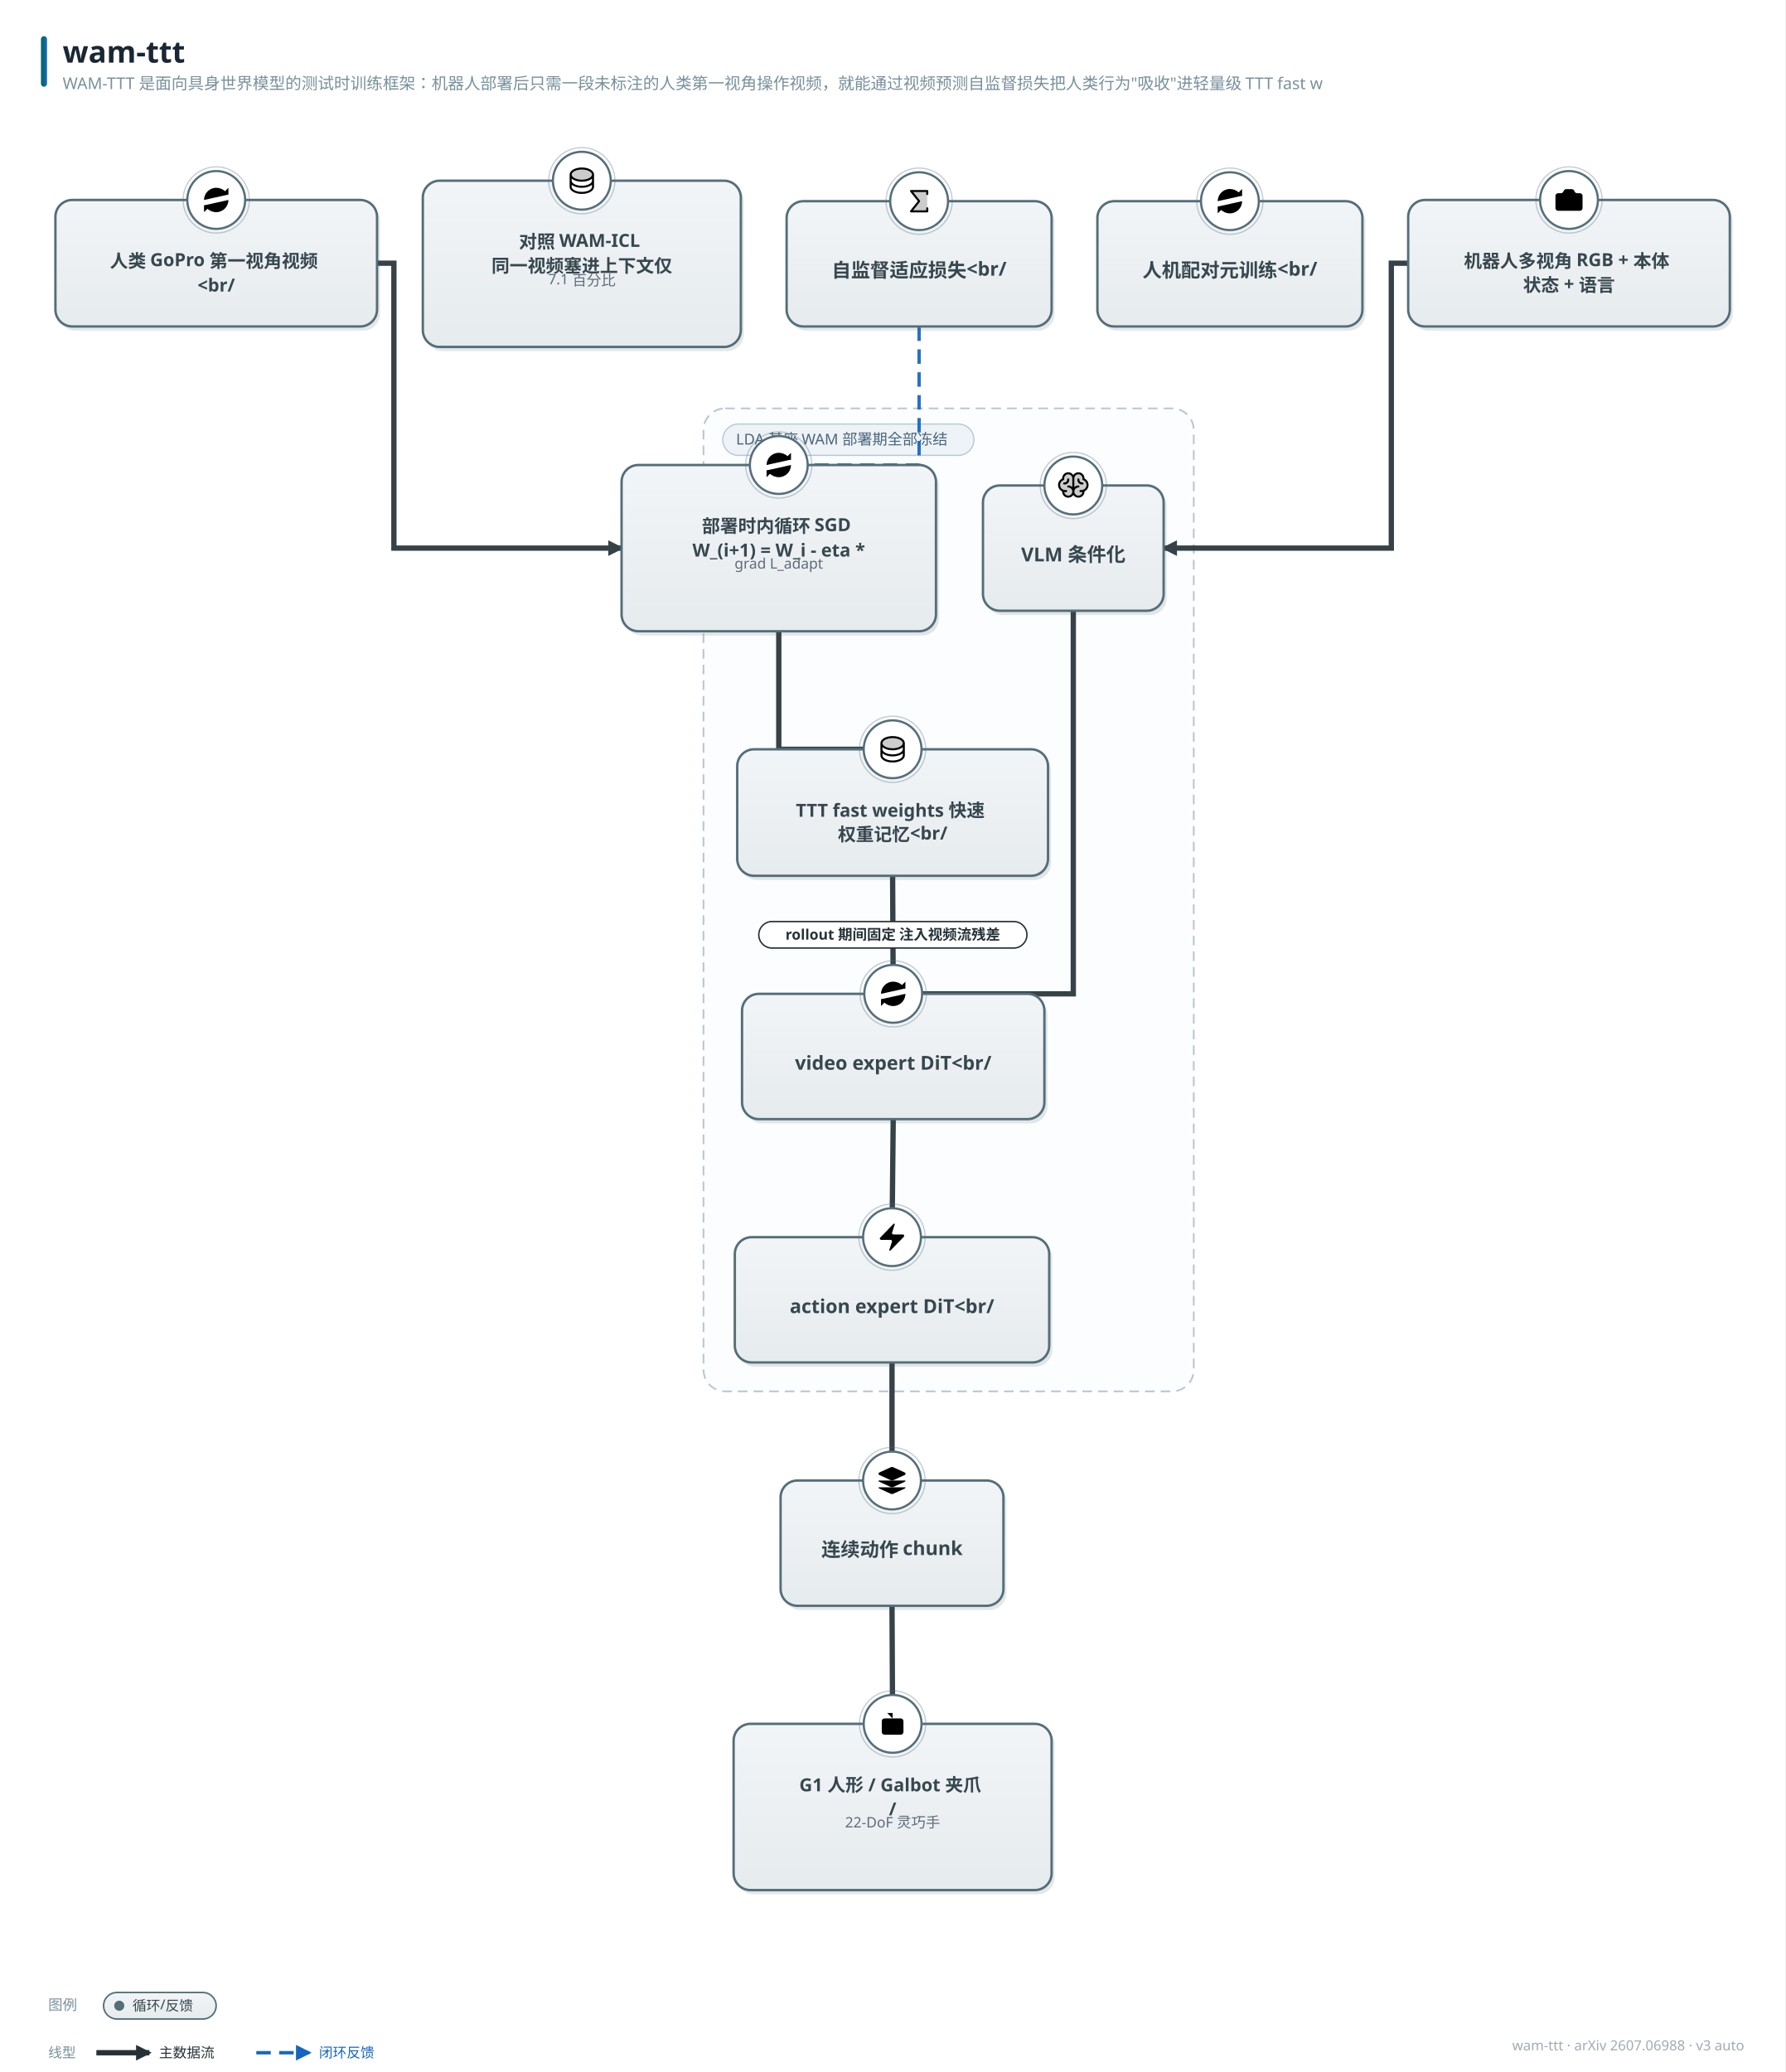
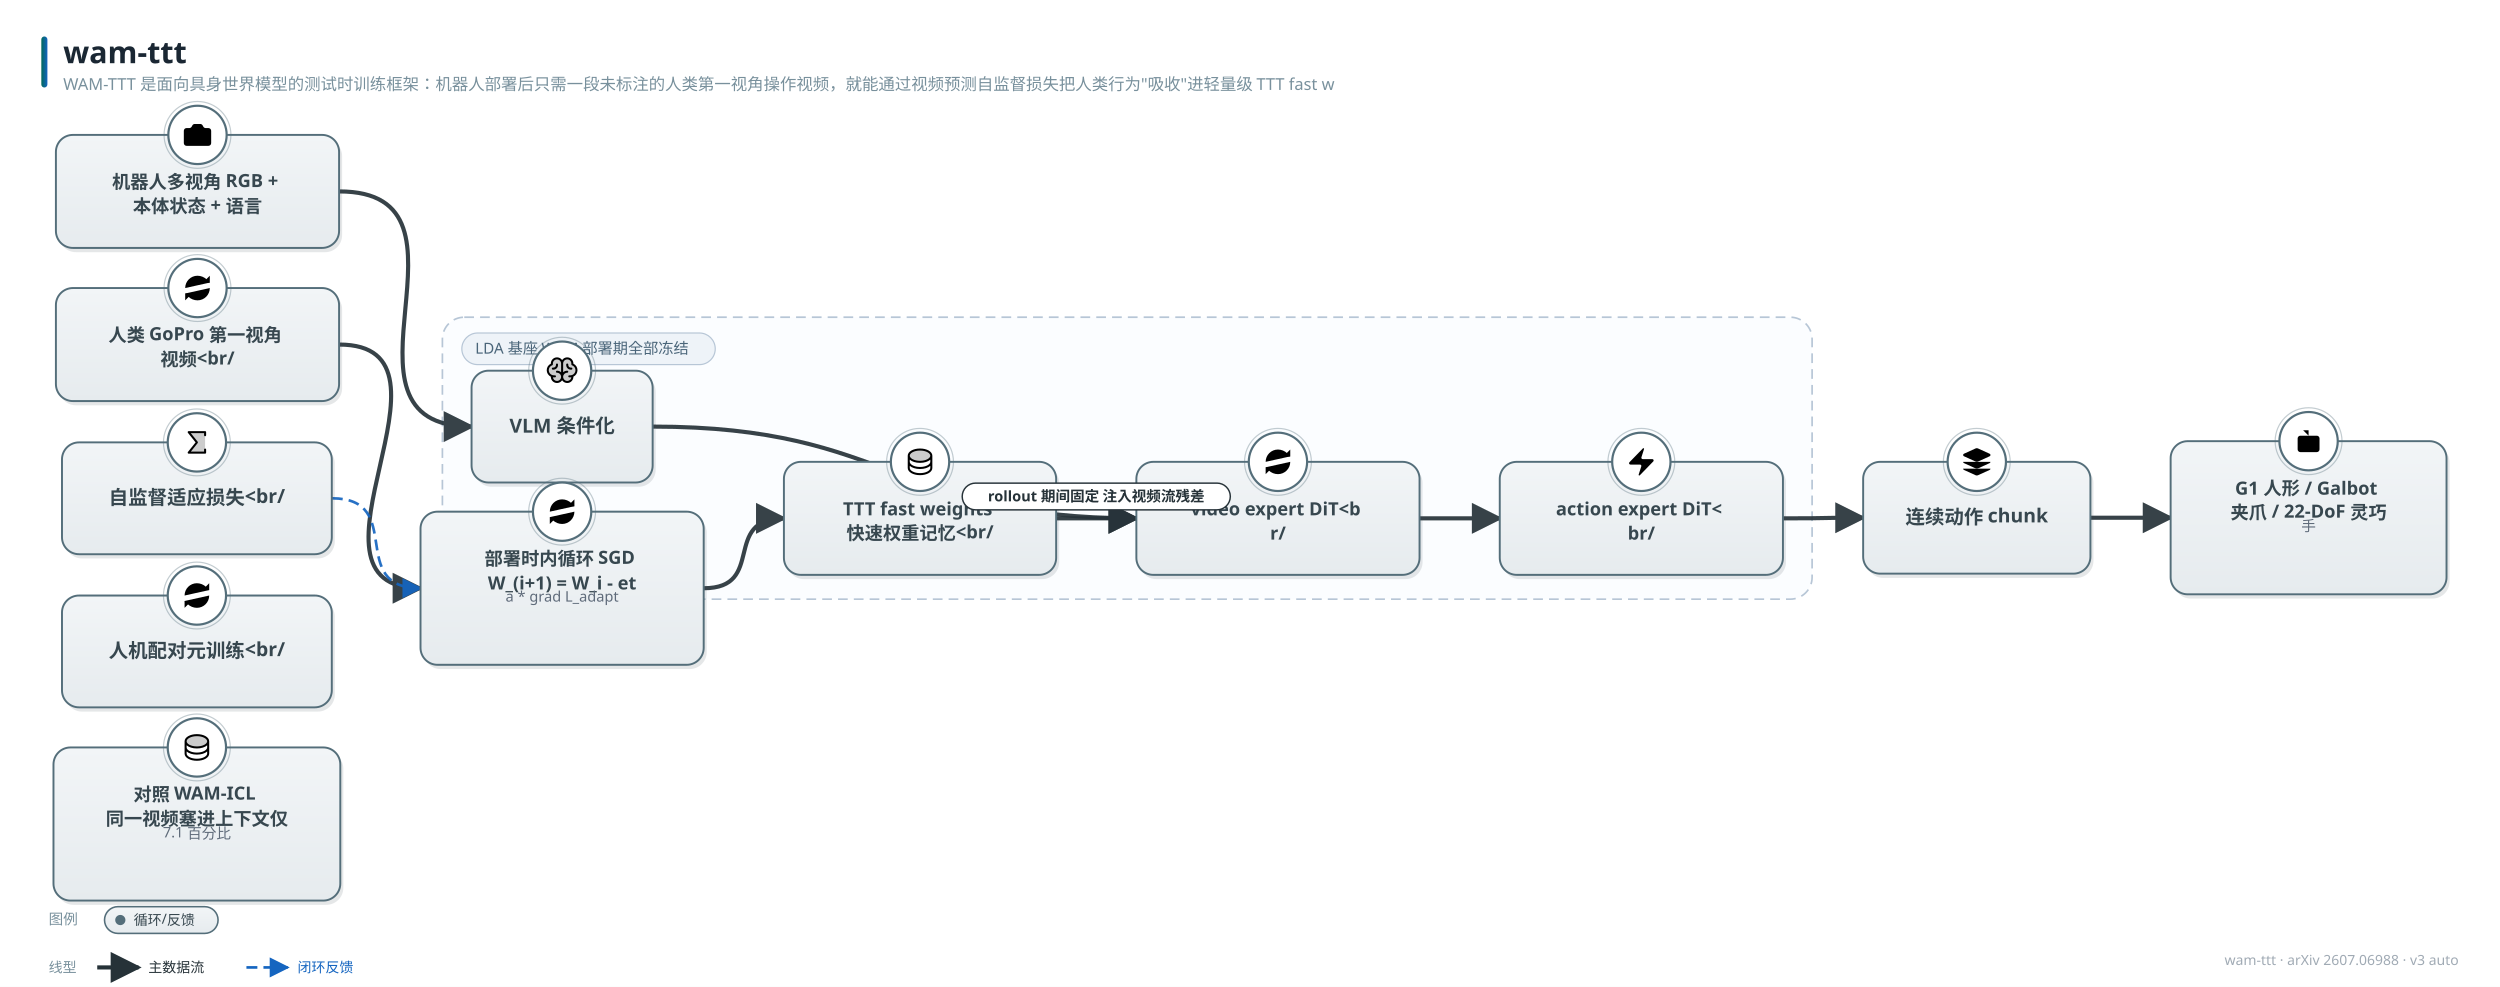
- <svg xmlns="http://www.w3.org/2000/svg" width="1482" height="1720" viewBox="0 0 1482 1720" font-family="'PingFang SC','Hiragino Sans GB','Microsoft YaHei','Segoe UI',sans-serif">
+ <svg xmlns="http://www.w3.org/2000/svg" width="2057" height="812" viewBox="0 0 2057 812" font-family="'PingFang SC','Hiragino Sans GB','Microsoft YaHei','Segoe UI',sans-serif">
  <style>text{font-family:'PingFang SC','Hiragino Sans GB','Microsoft YaHei','Segoe UI',sans-serif;} .lbl{font-weight:700;}</style>
  <defs>
    <linearGradient id="g-data" x1="0" y1="0" x2="0" y2="1">
      <stop offset="0" stop-color="#f1f9f1" />
      <stop offset="1" stop-color="#e2f0e2" />
    </linearGradient>
    <linearGradient id="g-frozen" x1="0" y1="0" x2="0" y2="1">
      <stop offset="0" stop-color="#f0f7fe" />
      <stop offset="1" stop-color="#dcecfb" />
    </linearGradient>
    <linearGradient id="g-train" x1="0" y1="0" x2="0" y2="1">
      <stop offset="0" stop-color="#fff6e8" />
      <stop offset="1" stop-color="#ffedd4" />
    </linearGradient>
    <linearGradient id="g-loss" x1="0" y1="0" x2="0" y2="1">
      <stop offset="0" stop-color="#fdf0f1" />
      <stop offset="1" stop-color="#f9e0e2" />
    </linearGradient>
    <linearGradient id="g-act" x1="0" y1="0" x2="0" y2="1">
      <stop offset="0" stop-color="#f8f1fb" />
      <stop offset="1" stop-color="#f0e4f7" />
    </linearGradient>
    <linearGradient id="g-loop" x1="0" y1="0" x2="0" y2="1">
      <stop offset="0" stop-color="#f2f5f7" />
      <stop offset="1" stop-color="#e6ebee" />
    </linearGradient>
    <linearGradient id="g-env" x1="0" y1="0" x2="0" y2="1">
      <stop offset="0" stop-color="#eef8f6" />
      <stop offset="1" stop-color="#dcf0ec" />
    </linearGradient>
    <linearGradient id="g-mem" x1="0" y1="0" x2="0" y2="1">
      <stop offset="0" stop-color="#fffef0" />
      <stop offset="1" stop-color="#fdf6d8" />
    </linearGradient>
    <linearGradient id="g-reward" x1="0" y1="0" x2="0" y2="1">
      <stop offset="0" stop-color="#fdf2f7" />
      <stop offset="1" stop-color="#f9e2ed" />
    </linearGradient>
    <linearGradient id="g-key" x1="0" y1="0" x2="0" y2="1">
      <stop offset="0" stop-color="#fffaf0" />
      <stop offset="1" stop-color="#fff1d6" />
    </linearGradient>
    <linearGradient id="g-title" x1="0" y1="0" x2="1" y2="0">
      <stop offset="0" stop-color="#00695c" />
      <stop offset="1" stop-color="#1565c0" />
    </linearGradient>
-     <marker id="arr-main" viewBox="0 0 10 10" refX="8.5" refY="5" markerWidth="13" markerHeight="13" markerUnits="userSpaceOnUse" orient="auto-start-reverse">
+     <marker id="arr-main" viewBox="0 0 10 10" refX="9" refY="5" markerWidth="7.5" markerHeight="7.5" orient="auto-start-reverse">
      <path d="M0 0 L10 5 L0 10 z" fill="#546e7a" />
    </marker>
-     <marker id="arr-thick" viewBox="0 0 10 10" refX="8.5" refY="5" markerWidth="13" markerHeight="13" markerUnits="userSpaceOnUse" orient="auto-start-reverse">
+     <marker id="arr-thick" viewBox="0 0 10 10" refX="9" refY="5" markerWidth="7.5" markerHeight="7.5" orient="auto-start-reverse">
      <path d="M0 0 L10 5 L0 10 z" fill="#263238" />
    </marker>
-     <marker id="arr-thin" viewBox="0 0 10 10" refX="8.5" refY="5" markerWidth="13" markerHeight="13" markerUnits="userSpaceOnUse" orient="auto-start-reverse">
+     <marker id="arr-thin" viewBox="0 0 10 10" refX="9" refY="5" markerWidth="7.5" markerHeight="7.5" orient="auto-start-reverse">
      <path d="M0 0 L10 5 L0 10 z" fill="#9fb0bb" />
    </marker>
-     <marker id="arr-fb" viewBox="0 0 10 10" refX="8.5" refY="5" markerWidth="13" markerHeight="13" markerUnits="userSpaceOnUse" orient="auto-start-reverse">
+     <marker id="arr-fb" viewBox="0 0 10 10" refX="9" refY="5" markerWidth="7.5" markerHeight="7.5" orient="auto-start-reverse">
      <path d="M0 0 L10 5 L0 10 z" fill="#1565c0" />
    </marker>
-     <marker id="arr-loss" viewBox="0 0 10 10" refX="8.5" refY="5" markerWidth="13" markerHeight="13" markerUnits="userSpaceOnUse" orient="auto-start-reverse">
+     <marker id="arr-loss" viewBox="0 0 10 10" refX="9" refY="5" markerWidth="7.5" markerHeight="7.5" orient="auto-start-reverse">
      <path d="M0 0 L10 5 L0 10 z" fill="#c62828" />
    </marker>
  </defs>
-   <rect width="1482" height="1720" fill="#ffffff" />
+   <rect width="2057" height="812" fill="#ffffff" />
  <rect x="34" y="30" width="5" height="42" rx="2.5" fill="url(#g-title)" />
  <text x="52" y="52" font-size="25" font-weight="800" fill="#1a2733">wam-ttt</text>
  <text x="52" y="74" font-size="13.5" fill="#78909c">WAM-TTT 是面向具身世界模型的测试时训练框架：机器人部署后只需一段未标注的人类第一视角操作视频，就能通过视频预测自监督损失把人类行为"吸收"进轻量级 TTT fast w</text>
-   <text x="1448" y="1702" font-size="11.5" fill="#a0aab4" text-anchor="end">wam-ttt · arXiv 2607.06988 · v3 auto</text>
-   <rect x="584" y="339" width="407" height="816" rx="18" fill="#fbfdff" stroke="#b7c6d6" stroke-width="1.4" stroke-dasharray="8 5" />
-   <rect x="600" y="352" width="208.5" height="26" rx="13" fill="#eef3f8" stroke="#b7c6d6" />
-   <text x="611" y="369" font-size="12.5" fill="#4a6579">LDA 基座 WAM 部署期全部冻结</text>
-   <path d="M 313.0 218.5 L 327.0 218.5 L 327.0 455.0 L 516.0 455.0" fill="none" stroke="#263238" stroke-width="4.4" marker-end="url(#arr-thick)" opacity="0.92" />
-   <path d="M 763.0 271.0 L 763.0 386.0 L 646.5 386.0" fill="none" stroke="#1565c0" stroke-width="2.8" stroke-dasharray="12 7" marker-end="url(#arr-fb)" opacity="0.92" />
-   <path d="M 646.5 524.0 L 646.5 622.0 L 741.0 622.0" fill="none" stroke="#263238" stroke-width="4.4" marker-end="url(#arr-thick)" opacity="0.92" />
-   <path d="M 741.0 727.0 L 741.5 825.0" fill="none" stroke="#263238" stroke-width="4.4" marker-end="url(#arr-thick)" opacity="0.92" />
-   <path d="M 1169.0 218.5 L 1155.0 218.5 L 1155.0 455.0 L 966.0 455.0" fill="none" stroke="#263238" stroke-width="4.4" marker-end="url(#arr-thick)" opacity="0.92" />
-   <path d="M 891.0 507.0 L 891.0 825.0 L 741.5 825.0" fill="none" stroke="#263238" stroke-width="4.4" marker-end="url(#arr-thick)" opacity="0.92" />
-   <path d="M 741.5 929.0 L 740.5 1027.0" fill="none" stroke="#263238" stroke-width="4.4" marker-end="url(#arr-thick)" opacity="0.92" />
-   <path d="M 740.5 1131.0 L 740.5 1229.0" fill="none" stroke="#263238" stroke-width="4.4" marker-end="url(#arr-thick)" opacity="0.92" />
-   <path d="M 740.5 1333.0 L 741.0 1431.0" fill="none" stroke="#263238" stroke-width="4.4" marker-end="url(#arr-thick)" opacity="0.92" />
-   <rect x="48.5" y="169.5" width="267" height="105" rx="14" fill="#37474f" opacity="0.13" />
-   <rect x="46" y="166" width="267" height="105" rx="14" fill="url(#g-loop)" stroke="#546e7a" stroke-width="2.0" />
-   <circle cx="179.5" cy="166" r="24" fill="#ffffff" stroke="#546e7a" stroke-width="1.8" />
-   <circle cx="179.5" cy="166" r="27.5" fill="none" stroke="#546e7a" stroke-width="1" opacity="0.35" />
-   <g transform="translate(166.0,152.5) scale(1.125)">
-     <path d="M3 12a9 9 0 0 1 9-9 9.75 9.75 0 0 1 6.74 2.74L21 8" />
-     <path d="M21 3v5h-5" />
-     <path d="M21 12a9 9 0 0 1-9 9 9.75 9.75 0 0 1-6.74-2.74L3 16" />
-     <path d="M8 16H3v5" />
-   </g>
-   <text x="179.5" y="222" font-size="15" class="lbl" fill="#37474f" text-anchor="middle">
-     <tspan x="179.5" dy="0">人类 GoPro 第一视角视频</tspan>
-     <tspan x="179.5" dy="20">&lt;br/</tspan>
-   </text>
-   <rect x="1171.5" y="169.5" width="267" height="105" rx="14" fill="#37474f" opacity="0.13" />
-   <rect x="1169" y="166" width="267" height="105" rx="14" fill="url(#g-loop)" stroke="#546e7a" stroke-width="2.0" />
-   <circle cx="1302.5" cy="166" r="24" fill="#ffffff" stroke="#546e7a" stroke-width="1.8" />
-   <circle cx="1302.5" cy="166" r="27.5" fill="none" stroke="#546e7a" stroke-width="1" opacity="0.35" />
-   <g transform="translate(1289.0,152.5) scale(1.125)">
+   <text x="2023" y="794" font-size="11.5" fill="#a0aab4" text-anchor="end">wam-ttt · arXiv 2607.06988 · v3 auto</text>
+   <rect x="364" y="261" width="1127" height="232" rx="18" fill="#fbfdff" stroke="#b7c6d6" stroke-width="1.4" stroke-dasharray="8 5" />
+   <rect x="380" y="274" width="208.5" height="26" rx="13" fill="#eef3f8" stroke="#b7c6d6" />
+   <text x="391" y="291" font-size="12.5" fill="#4a6579">LDA 基座 WAM 部署期全部冻结</text>
+   <path d="M 279.0 283.5 C 391.4 283.5, 233.7 484.0, 346.0 484.0" fill="none" stroke="#263238" stroke-width="3.4" marker-end="url(#arr-thick)" opacity="0.92" />
+   <path d="M 273.0 410.0 C 334.7 410.0, 284.3 484.0, 346.0 484.0" fill="none" stroke="#1565c0" stroke-width="2.2" stroke-dasharray="9 5" marker-end="url(#arr-fb)" opacity="0.92" />
+   <path d="M 579.0 484.0 C 630.9 484.0, 593.1 426.5, 645.0 426.5" fill="none" stroke="#263238" stroke-width="3.4" marker-end="url(#arr-thick)" opacity="0.92" />
+   <path d="M 869.0 426.5 C 915.0 426.5, 889.0 426.5, 935.0 426.5" fill="none" stroke="#263238" stroke-width="3.4" marker-end="url(#arr-thick)" opacity="0.92" />
+   <path d="M 279.0 157.5 C 406.1 157.5, 260.9 351.0, 388.0 351.0" fill="none" stroke="#263238" stroke-width="3.4" marker-end="url(#arr-thick)" opacity="0.92" />
+   <path d="M 537.0 351.0 C 735.9 351.0, 736.1 426.5, 935.0 426.5" fill="none" stroke="#263238" stroke-width="3.4" marker-end="url(#arr-thick)" opacity="0.92" />
+   <path d="M 1168.0 426.5 C 1214.0 426.5, 1188.0 426.5, 1234.0 426.5" fill="none" stroke="#263238" stroke-width="3.4" marker-end="url(#arr-thick)" opacity="0.92" />
+   <path d="M 1467.0 426.5 C 1513.0 426.5, 1487.0 426.0, 1533.0 426.0" fill="none" stroke="#263238" stroke-width="3.4" marker-end="url(#arr-thick)" opacity="0.92" />
+   <path d="M 1720.0 426.0 C 1766.0 426.0, 1740.0 426.0, 1786.0 426.0" fill="none" stroke="#263238" stroke-width="3.4" marker-end="url(#arr-thick)" opacity="0.92" />
+   <rect x="48.5" y="240.5" width="233" height="93" rx="14" fill="#37474f" opacity="0.13" />
+   <rect x="46" y="237" width="233" height="93" rx="14" fill="url(#g-loop)" stroke="#546e7a" stroke-width="1.6" />
+   <circle cx="162.5" cy="237" r="24" fill="#ffffff" stroke="#546e7a" stroke-width="1.8" />
+   <circle cx="162.5" cy="237" r="27.5" fill="none" stroke="#546e7a" stroke-width="1" opacity="0.35" />
+   <g transform="translate(149.0,223.5) scale(1.125)">
+     <path d="M3 12a9 9 0 0 1 9-9 9.75 9.75 0 0 1 6.74 2.74L21 8" />
+     <path d="M21 3v5h-5" />
+     <path d="M21 12a9 9 0 0 1-9 9 9.75 9.75 0 0 1-6.74-2.74L3 16" />
+     <path d="M8 16H3v5" />
+   </g>
+   <text x="162.5" y="281" font-size="15" class="lbl" fill="#37474f" text-anchor="middle">
+     <tspan x="162.5" dy="0">人类 GoPro 第一视角</tspan>
+     <tspan x="162.5" dy="20">视频&lt;br/</tspan>
+   </text>
+   <rect x="48.5" y="114.5" width="233" height="93" rx="14" fill="#37474f" opacity="0.13" />
+   <rect x="46" y="111" width="233" height="93" rx="14" fill="url(#g-loop)" stroke="#546e7a" stroke-width="1.6" />
+   <circle cx="162.5" cy="111" r="24" fill="#ffffff" stroke="#546e7a" stroke-width="1.8" />
+   <circle cx="162.5" cy="111" r="27.5" fill="none" stroke="#546e7a" stroke-width="1" opacity="0.35" />
+   <g transform="translate(149.0,97.5) scale(1.125)">
    <path d="M13.997 4a2 2 0 0 1 1.76 1.05l.486.9A2 2 0 0 0 18.003 7H20a2 2 0 0 1 2 2v9a2 2 0 0 1-2 2H4a2 2 0 0 1-2-2V9a2 2 0 0 1 2-2h1.997a2 2 0 0 0 1.759-1.048l.489-.904A2 2 0 0 1 10.004 4z" />
    <circle cx="12" cy="13" r="3" />
  </g>
-   <text x="1302.5" y="222" font-size="15" class="lbl" fill="#37474f" text-anchor="middle">
-     <tspan x="1302.5" dy="0">机器人多视角 RGB + 本体</tspan>
-     <tspan x="1302.5" dy="20">状态 + 语言</tspan>
-   </text>
-   <rect x="818.5" y="406.5" width="150" height="104" rx="14" fill="#37474f" opacity="0.13" />
-   <rect x="816" y="403" width="150" height="104" rx="14" fill="url(#g-loop)" stroke="#546e7a" stroke-width="2.0" />
-   <circle cx="891.0" cy="403" r="24" fill="#ffffff" stroke="#546e7a" stroke-width="1.8" />
-   <circle cx="891.0" cy="403" r="27.5" fill="none" stroke="#546e7a" stroke-width="1" opacity="0.35" />
-   <g transform="translate(877.5,389.5) scale(0.1055)">
+   <text x="162.5" y="155" font-size="15" class="lbl" fill="#37474f" text-anchor="middle">
+     <tspan x="162.5" dy="0">机器人多视角 RGB + </tspan>
+     <tspan x="162.5" dy="20">本体状态 + 语言</tspan>
+   </text>
+   <rect x="390.5" y="308.5" width="149" height="92" rx="14" fill="#37474f" opacity="0.13" />
+   <rect x="388" y="305" width="149" height="92" rx="14" fill="url(#g-loop)" stroke="#546e7a" stroke-width="1.6" />
+   <circle cx="462.5" cy="305" r="24" fill="#ffffff" stroke="#546e7a" stroke-width="1.8" />
+   <circle cx="462.5" cy="305" r="27.5" fill="none" stroke="#546e7a" stroke-width="1" opacity="0.35" />
+   <g transform="translate(449.0,291.5) scale(0.1055)">
    <path d="M240,124a48,48,0,0,1-32,45.27h0V176a40,40,0,0,1-80,0,40,40,0,0,1-80,0v-6.73h0a48,48,0,0,1,0-90.54V72a40,40,0,0,1,80,0,40,40,0,0,1,80,0v6.73A48,48,0,0,1,240,124Z" opacity="0.2" />
    <path d="M248,124a56.11,56.11,0,0,0-32-50.61V72a48,48,0,0,0-88-26.49A48,48,0,0,0,40,72v1.39a56,56,0,0,0,0,101.2V176a48,48,0,0,0,88,26.49A48,48,0,0,0,216,176v-1.41A56.09,56.09,0,0,0,248,124ZM88,208a32,32,0,0,1-31.81-28.56A55.87,55.87,0,0,0,64,180h8a8,8,0,0,0,0-16H64A40,40,0,0,1,50.67,86.27,8,8,0,0,0,56,78.73V72a32,32,0,0,1,64,0v68.26A47.8,47.8,0,0,0,88,128a8,8,0,0,0,0,16,32,32,0,0,1,0,64Zm104-44h-8a8,8,0,0,0,0,16h8a55.87,55.87,0,0,0,7.81-.56A32,32,0,1,1,168,144a8,8,0,0,0,0-16,47.8,47.8,0,0,0-32,12.26V72a32,32,0,0,1,64,0v6.73a8,8,0,0,0,5.33,7.54A40,40,0,0,1,192,164Zm16-52a8,8,0,0,1-8,8h-4a36,36,0,0,1-36-36V80a8,8,0,0,1,16,0v4a20,20,0,0,0,20,20h4A8,8,0,0,1,208,112ZM60,120H56a8,8,0,0,1,0-16h4A20,20,0,0,0,80,84V80a8,8,0,0,1,16,0v4A36,36,0,0,1,60,120Z" />
  </g>
-   <text x="891.0" y="466" font-size="16" class="lbl" fill="#37474f" text-anchor="middle">VLM 条件化</text>
-   <rect x="618.5" y="828.5" width="251" height="104" rx="14" fill="#37474f" opacity="0.13" />
-   <rect x="616" y="825" width="251" height="104" rx="14" fill="url(#g-loop)" stroke="#546e7a" stroke-width="2.0" />
-   <circle cx="741.5" cy="825" r="24" fill="#ffffff" stroke="#546e7a" stroke-width="1.8" />
-   <circle cx="741.5" cy="825" r="27.5" fill="none" stroke="#546e7a" stroke-width="1" opacity="0.35" />
-   <g transform="translate(728.0,811.5) scale(1.125)">
-     <path d="M3 12a9 9 0 0 1 9-9 9.75 9.75 0 0 1 6.74 2.74L21 8" />
-     <path d="M21 3v5h-5" />
-     <path d="M21 12a9 9 0 0 1-9 9 9.75 9.75 0 0 1-6.74-2.74L3 16" />
-     <path d="M8 16H3v5" />
-   </g>
-   <text x="741.5" y="888" font-size="16" class="lbl" fill="#37474f" text-anchor="middle">video expert DiT&lt;br/</text>
-   <rect x="612.5" y="1030.5" width="261" height="104" rx="14" fill="#37474f" opacity="0.13" />
-   <rect x="610" y="1027" width="261" height="104" rx="14" fill="url(#g-loop)" stroke="#546e7a" stroke-width="2.0" />
-   <circle cx="740.5" cy="1027" r="24" fill="#ffffff" stroke="#546e7a" stroke-width="1.8" />
-   <circle cx="740.5" cy="1027" r="27.5" fill="none" stroke="#546e7a" stroke-width="1" opacity="0.35" />
-   <g transform="translate(727.0,1013.5) scale(1.125)">
+   <text x="462.5" y="356" font-size="16" class="lbl" fill="#37474f" text-anchor="middle">VLM 条件化</text>
+   <rect x="937.5" y="383.5" width="233" height="93" rx="14" fill="#37474f" opacity="0.13" />
+   <rect x="935" y="380" width="233" height="93" rx="14" fill="url(#g-loop)" stroke="#546e7a" stroke-width="1.6" />
+   <circle cx="1051.5" cy="380" r="24" fill="#ffffff" stroke="#546e7a" stroke-width="1.8" />
+   <circle cx="1051.5" cy="380" r="27.5" fill="none" stroke="#546e7a" stroke-width="1" opacity="0.35" />
+   <g transform="translate(1038.0,366.5) scale(1.125)">
+     <path d="M3 12a9 9 0 0 1 9-9 9.75 9.75 0 0 1 6.74 2.74L21 8" />
+     <path d="M21 3v5h-5" />
+     <path d="M21 12a9 9 0 0 1-9 9 9.75 9.75 0 0 1-6.74-2.74L3 16" />
+     <path d="M8 16H3v5" />
+   </g>
+   <text x="1051.5" y="424" font-size="15" class="lbl" fill="#37474f" text-anchor="middle">
+     <tspan x="1051.5" dy="0">video expert DiT&lt;b</tspan>
+     <tspan x="1051.5" dy="20">r/</tspan>
+   </text>
+   <rect x="1236.5" y="383.5" width="233" height="93" rx="14" fill="#37474f" opacity="0.13" />
+   <rect x="1234" y="380" width="233" height="93" rx="14" fill="url(#g-loop)" stroke="#546e7a" stroke-width="1.6" />
+   <circle cx="1350.5" cy="380" r="24" fill="#ffffff" stroke="#546e7a" stroke-width="1.8" />
+   <circle cx="1350.5" cy="380" r="27.5" fill="none" stroke="#546e7a" stroke-width="1" opacity="0.35" />
+   <g transform="translate(1337.0,366.5) scale(1.125)">
    <path d="M4 14a1 1 0 0 1-.78-1.63l9.9-10.2a.5.5 0 0 1 .86.46l-1.92 6.02A1 1 0 0 0 13 10h7a1 1 0 0 1 .78 1.63l-9.9 10.2a.5.5 0 0 1-.86-.46l1.92-6.02A1 1 0 0 0 11 14z" />
  </g>
-   <text x="740.5" y="1090" font-size="16" class="lbl" fill="#37474f" text-anchor="middle">action expert DiT&lt;br/</text>
-   <rect x="518.5" y="389.5" width="261" height="138" rx="14" fill="#37474f" opacity="0.13" />
-   <rect x="516" y="386" width="261" height="138" rx="14" fill="url(#g-loop)" stroke="#546e7a" stroke-width="2.0" />
-   <circle cx="646.5" cy="386" r="24" fill="#ffffff" stroke="#546e7a" stroke-width="1.8" />
-   <circle cx="646.5" cy="386" r="27.5" fill="none" stroke="#546e7a" stroke-width="1" opacity="0.35" />
-   <g transform="translate(633.0,372.5) scale(1.125)">
-     <path d="M3 12a9 9 0 0 1 9-9 9.75 9.75 0 0 1 6.74 2.74L21 8" />
-     <path d="M21 3v5h-5" />
-     <path d="M21 12a9 9 0 0 1-9 9 9.75 9.75 0 0 1-6.74-2.74L3 16" />
-     <path d="M8 16H3v5" />
-   </g>
-   <text x="646.5" y="442" font-size="15" class="lbl" fill="#37474f" text-anchor="middle">
-     <tspan x="646.5" dy="0">部署时内循环 SGD</tspan>
-     <tspan x="646.5" dy="20">W_(i+1) = W_i - eta *</tspan>
-   </text>
-   <text x="646.5" y="472" font-size="12" fill="#5f6b7a" text-anchor="middle">grad L_adapt</text>
-   <rect x="614.5" y="625.5" width="258" height="105" rx="14" fill="#37474f" opacity="0.13" />
-   <rect x="612" y="622" width="258" height="105" rx="14" fill="url(#g-loop)" stroke="#546e7a" stroke-width="2.0" />
-   <circle cx="741.0" cy="622" r="24" fill="#ffffff" stroke="#546e7a" stroke-width="1.8" />
-   <circle cx="741.0" cy="622" r="27.5" fill="none" stroke="#546e7a" stroke-width="1" opacity="0.35" />
-   <g transform="translate(727.5,608.5) scale(0.1055)">
+   <text x="1350.5" y="424" font-size="15" class="lbl" fill="#37474f" text-anchor="middle">
+     <tspan x="1350.5" dy="0">action expert DiT&lt;</tspan>
+     <tspan x="1350.5" dy="20">br/</tspan>
+   </text>
+   <rect x="348.5" y="424.5" width="233" height="126" rx="14" fill="#37474f" opacity="0.13" />
+   <rect x="346" y="421" width="233" height="126" rx="14" fill="url(#g-loop)" stroke="#546e7a" stroke-width="1.6" />
+   <circle cx="462.5" cy="421" r="24" fill="#ffffff" stroke="#546e7a" stroke-width="1.8" />
+   <circle cx="462.5" cy="421" r="27.5" fill="none" stroke="#546e7a" stroke-width="1" opacity="0.35" />
+   <g transform="translate(449.0,407.5) scale(1.125)">
+     <path d="M3 12a9 9 0 0 1 9-9 9.75 9.75 0 0 1 6.74 2.74L21 8" />
+     <path d="M21 3v5h-5" />
+     <path d="M21 12a9 9 0 0 1-9 9 9.75 9.75 0 0 1-6.74-2.74L3 16" />
+     <path d="M8 16H3v5" />
+   </g>
+   <text x="462.5" y="465" font-size="15" class="lbl" fill="#37474f" text-anchor="middle">
+     <tspan x="462.5" dy="0">部署时内循环 SGD</tspan>
+     <tspan x="462.5" dy="20">W_(i+1) = W_i - et</tspan>
+   </text>
+   <text x="462.5" y="495" font-size="12" fill="#5f6b7a" text-anchor="middle">a * grad L_adapt</text>
+   <rect x="647.5" y="383.5" width="224" height="93" rx="14" fill="#37474f" opacity="0.13" />
+   <rect x="645" y="380" width="224" height="93" rx="14" fill="url(#g-loop)" stroke="#546e7a" stroke-width="1.6" />
+   <circle cx="757.0" cy="380" r="24" fill="#ffffff" stroke="#546e7a" stroke-width="1.8" />
+   <circle cx="757.0" cy="380" r="27.5" fill="none" stroke="#546e7a" stroke-width="1" opacity="0.35" />
+   <g transform="translate(743.5,366.5) scale(0.1055)">
    <path d="M216,80c0,26.51-39.4,48-88,48S40,106.51,40,80s39.4-48,88-48S216,53.49,216,80Z" opacity="0.2" />
    <path d="M128,24C74.17,24,32,48.6,32,80v96c0,31.4,42.17,56,96,56s96-24.6,96-56V80C224,48.6,181.83,24,128,24Zm80,104c0,9.62-7.88,19.43-21.61,26.92C170.93,163.35,150.19,168,128,168s-42.93-4.65-58.39-13.08C55.88,147.43,48,137.62,48,128V111.36c17.06,15,46.23,24.64,80,24.64s62.94-9.68,80-24.64ZM69.61,53.08C85.07,44.65,105.81,40,128,40s42.93,4.65,58.39,13.08C200.12,60.57,208,70.38,208,80s-7.88,19.43-21.61,26.92C170.93,115.35,150.19,120,128,120s-42.93-4.65-58.39-13.08C55.88,99.43,48,89.62,48,80S55.88,60.57,69.61,53.08ZM186.39,202.92C170.93,211.35,150.19,216,128,216s-42.93-4.65-58.39-13.08C55.88,195.43,48,185.62,48,176V159.36c17.06,15,46.23,24.64,80,24.64s62.94-9.68,80-24.64V176C208,185.62,200.12,195.43,186.39,202.92Z" />
  </g>
-   <text x="741.0" y="678" font-size="15" class="lbl" fill="#37474f" text-anchor="middle">
-     <tspan x="741.0" dy="0">TTT fast weights 快速</tspan>
-     <tspan x="741.0" dy="20">权重记忆&lt;br/</tspan>
-   </text>
-   <rect x="655.5" y="170.5" width="220" height="104" rx="14" fill="#37474f" opacity="0.13" />
-   <rect x="653" y="167" width="220" height="104" rx="14" fill="url(#g-loop)" stroke="#546e7a" stroke-width="2.0" />
-   <circle cx="763.0" cy="167" r="24" fill="#ffffff" stroke="#546e7a" stroke-width="1.8" />
-   <circle cx="763.0" cy="167" r="27.5" fill="none" stroke="#546e7a" stroke-width="1" opacity="0.35" />
-   <g transform="translate(749.5,153.5) scale(0.1055)">
+   <text x="757.0" y="424" font-size="15" class="lbl" fill="#37474f" text-anchor="middle">
+     <tspan x="757.0" dy="0">TTT fast weights </tspan>
+     <tspan x="757.0" dy="20">快速权重记忆&lt;br/</tspan>
+   </text>
+   <rect x="53.5" y="367.5" width="222" height="92" rx="14" fill="#37474f" opacity="0.13" />
+   <rect x="51" y="364" width="222" height="92" rx="14" fill="url(#g-loop)" stroke="#546e7a" stroke-width="1.6" />
+   <circle cx="162.0" cy="364" r="24" fill="#ffffff" stroke="#546e7a" stroke-width="1.8" />
+   <circle cx="162.0" cy="364" r="27.5" fill="none" stroke="#546e7a" stroke-width="1" opacity="0.35" />
+   <g transform="translate(148.5,350.5) scale(0.1055)">
    <path d="M192,48V208H64l64-80L64,48Z" opacity="0.2" />
    <path d="M184,72V56H80.65l53.6,67a8,8,0,0,1,0,10l-53.6,67H184V184a8,8,0,0,1,16,0v24a8,8,0,0,1-8,8H64a8,8,0,0,1-6.25-13l60-75-60-75A8,8,0,0,1,64,40H192a8,8,0,0,1,8,8V72a8,8,0,0,1-16,0Z" />
  </g>
-   <text x="763.0" y="230" font-size="16" class="lbl" fill="#37474f" text-anchor="middle">自监督适应损失&lt;br/</text>
-   <rect x="913.5" y="170.5" width="220" height="104" rx="14" fill="#37474f" opacity="0.13" />
-   <rect x="911" y="167" width="220" height="104" rx="14" fill="url(#g-loop)" stroke="#546e7a" stroke-width="2.0" />
-   <circle cx="1021.0" cy="167" r="24" fill="#ffffff" stroke="#546e7a" stroke-width="1.8" />
-   <circle cx="1021.0" cy="167" r="27.5" fill="none" stroke="#546e7a" stroke-width="1" opacity="0.35" />
-   <g transform="translate(1007.5,153.5) scale(1.125)">
-     <path d="M3 12a9 9 0 0 1 9-9 9.75 9.75 0 0 1 6.74 2.74L21 8" />
-     <path d="M21 3v5h-5" />
-     <path d="M21 12a9 9 0 0 1-9 9 9.75 9.75 0 0 1-6.74-2.74L3 16" />
-     <path d="M8 16H3v5" />
-   </g>
-   <text x="1021.0" y="230" font-size="16" class="lbl" fill="#37474f" text-anchor="middle">人机配对元训练&lt;br/</text>
-   <rect x="353.5" y="153.5" width="264" height="138" rx="14" fill="#37474f" opacity="0.13" />
-   <rect x="351" y="150" width="264" height="138" rx="14" fill="url(#g-loop)" stroke="#546e7a" stroke-width="2.0" />
-   <circle cx="483.0" cy="150" r="24" fill="#ffffff" stroke="#546e7a" stroke-width="1.8" />
-   <circle cx="483.0" cy="150" r="27.5" fill="none" stroke="#546e7a" stroke-width="1" opacity="0.35" />
-   <g transform="translate(469.5,136.5) scale(0.1055)">
+   <text x="162.0" y="415" font-size="16" class="lbl" fill="#37474f" text-anchor="middle">自监督适应损失&lt;br/</text>
+   <rect x="53.5" y="493.5" width="222" height="92" rx="14" fill="#37474f" opacity="0.13" />
+   <rect x="51" y="490" width="222" height="92" rx="14" fill="url(#g-loop)" stroke="#546e7a" stroke-width="1.6" />
+   <circle cx="162.0" cy="490" r="24" fill="#ffffff" stroke="#546e7a" stroke-width="1.8" />
+   <circle cx="162.0" cy="490" r="27.5" fill="none" stroke="#546e7a" stroke-width="1" opacity="0.35" />
+   <g transform="translate(148.5,476.5) scale(1.125)">
+     <path d="M3 12a9 9 0 0 1 9-9 9.75 9.75 0 0 1 6.74 2.74L21 8" />
+     <path d="M21 3v5h-5" />
+     <path d="M21 12a9 9 0 0 1-9 9 9.75 9.75 0 0 1-6.74-2.74L3 16" />
+     <path d="M8 16H3v5" />
+   </g>
+   <text x="162.0" y="541" font-size="16" class="lbl" fill="#37474f" text-anchor="middle">人机配对元训练&lt;br/</text>
+   <rect x="46.5" y="618.5" width="236" height="126" rx="14" fill="#37474f" opacity="0.13" />
+   <rect x="44" y="615" width="236" height="126" rx="14" fill="url(#g-loop)" stroke="#546e7a" stroke-width="1.6" />
+   <circle cx="162.0" cy="615" r="24" fill="#ffffff" stroke="#546e7a" stroke-width="1.8" />
+   <circle cx="162.0" cy="615" r="27.5" fill="none" stroke="#546e7a" stroke-width="1" opacity="0.35" />
+   <g transform="translate(148.5,601.5) scale(0.1055)">
    <path d="M216,80c0,26.51-39.4,48-88,48S40,106.51,40,80s39.4-48,88-48S216,53.49,216,80Z" opacity="0.2" />
    <path d="M128,24C74.17,24,32,48.6,32,80v96c0,31.4,42.17,56,96,56s96-24.6,96-56V80C224,48.6,181.83,24,128,24Zm80,104c0,9.62-7.88,19.43-21.61,26.92C170.93,163.35,150.19,168,128,168s-42.93-4.65-58.39-13.08C55.88,147.43,48,137.62,48,128V111.36c17.06,15,46.23,24.64,80,24.64s62.94-9.68,80-24.64ZM69.61,53.08C85.07,44.65,105.81,40,128,40s42.93,4.65,58.39,13.08C200.12,60.57,208,70.38,208,80s-7.88,19.43-21.61,26.92C170.93,115.35,150.19,120,128,120s-42.93-4.65-58.39-13.08C55.88,99.43,48,89.62,48,80S55.88,60.57,69.61,53.08ZM186.39,202.92C170.93,211.35,150.19,216,128,216s-42.93-4.65-58.39-13.08C55.88,195.43,48,185.62,48,176V159.36c17.06,15,46.23,24.64,80,24.64s62.94-9.68,80-24.64V176C208,185.62,200.12,195.43,186.39,202.92Z" />
  </g>
-   <text x="483.0" y="206" font-size="15" class="lbl" fill="#37474f" text-anchor="middle">
-     <tspan x="483.0" dy="0">对照 WAM-ICL</tspan>
-     <tspan x="483.0" dy="20">同一视频塞进上下文仅</tspan>
-   </text>
-   <text x="483.0" y="236" font-size="12" fill="#5f6b7a" text-anchor="middle">7.1 百分比</text>
-   <rect x="650.5" y="1232.5" width="185" height="104" rx="14" fill="#37474f" opacity="0.13" />
-   <rect x="648" y="1229" width="185" height="104" rx="14" fill="url(#g-loop)" stroke="#546e7a" stroke-width="2.0" />
-   <circle cx="740.5" cy="1229" r="24" fill="#ffffff" stroke="#546e7a" stroke-width="1.8" />
-   <circle cx="740.5" cy="1229" r="27.5" fill="none" stroke="#546e7a" stroke-width="1" opacity="0.35" />
-   <g transform="translate(727.0,1215.5) scale(1.125)">
+   <text x="162.0" y="659" font-size="15" class="lbl" fill="#37474f" text-anchor="middle">
+     <tspan x="162.0" dy="0">对照 WAM-ICL</tspan>
+     <tspan x="162.0" dy="20">同一视频塞进上下文仅</tspan>
+   </text>
+   <text x="162.0" y="689" font-size="12" fill="#5f6b7a" text-anchor="middle"> 7.1 百分比</text>
+   <rect x="1535.5" y="383.5" width="187" height="92" rx="14" fill="#37474f" opacity="0.13" />
+   <rect x="1533" y="380" width="187" height="92" rx="14" fill="url(#g-loop)" stroke="#546e7a" stroke-width="1.6" />
+   <circle cx="1626.5" cy="380" r="24" fill="#ffffff" stroke="#546e7a" stroke-width="1.8" />
+   <circle cx="1626.5" cy="380" r="27.5" fill="none" stroke="#546e7a" stroke-width="1" opacity="0.35" />
+   <g transform="translate(1613.0,366.5) scale(1.125)">
    <path d="M12.83 2.18a2 2 0 0 0-1.66 0L2.6 6.08a1 1 0 0 0 0 1.83l8.58 3.91a2 2 0 0 0 1.66 0l8.58-3.9a1 1 0 0 0 0-1.83z" />
    <path d="M2 12a1 1 0 0 0 .58.91l8.6 3.91a2 2 0 0 0 1.65 0l8.58-3.9A1 1 0 0 0 22 12" />
    <path d="M2 17a1 1 0 0 0 .58.91l8.6 3.91a2 2 0 0 0 1.65 0l8.58-3.9A1 1 0 0 0 22 17" />
  </g>
-   <text x="740.5" y="1292" font-size="16" class="lbl" fill="#37474f" text-anchor="middle">连续动作 chunk</text>
-   <rect x="611.5" y="1434.5" width="264" height="138" rx="14" fill="#37474f" opacity="0.13" />
-   <rect x="609" y="1431" width="264" height="138" rx="14" fill="url(#g-loop)" stroke="#546e7a" stroke-width="2.0" />
-   <circle cx="741.0" cy="1431" r="24" fill="#ffffff" stroke="#546e7a" stroke-width="1.8" />
-   <circle cx="741.0" cy="1431" r="27.5" fill="none" stroke="#546e7a" stroke-width="1" opacity="0.35" />
-   <g transform="translate(727.5,1417.5) scale(1.125)">
+   <text x="1626.5" y="431" font-size="16" class="lbl" fill="#37474f" text-anchor="middle">连续动作 chunk</text>
+   <rect x="1788.5" y="366.5" width="227" height="126" rx="14" fill="#37474f" opacity="0.13" />
+   <rect x="1786" y="363" width="227" height="126" rx="14" fill="url(#g-loop)" stroke="#546e7a" stroke-width="1.6" />
+   <circle cx="1899.5" cy="363" r="24" fill="#ffffff" stroke="#546e7a" stroke-width="1.8" />
+   <circle cx="1899.5" cy="363" r="27.5" fill="none" stroke="#546e7a" stroke-width="1" opacity="0.35" />
+   <g transform="translate(1886.0,349.5) scale(1.125)">
    <path d="M12 8V4H8" />
    <rect width="16" height="12" x="4" y="8" rx="2" />
    <path d="M2 14h2" />
    <path d="M20 14h2" />
    <path d="M15 13v2" />
    <path d="M9 13v2" />
  </g>
-   <text x="741.0" y="1487" font-size="15" class="lbl" fill="#37474f" text-anchor="middle">
-     <tspan x="741.0" dy="0">G1 人形 / Galbot 夹爪 </tspan>
-     <tspan x="741.0" dy="20">/</tspan>
-   </text>
-   <text x="741.0" y="1517" font-size="12" fill="#5f6b7a" text-anchor="middle">22-DoF 灵巧手</text>
-   <g transform="translate(741.2,776.0)">
-     <rect x="-111.3" y="-11" width="222.6" height="22" rx="11" fill="#ffffff" stroke="#263238" stroke-width="1.2" />
+   <text x="1899.5" y="407" font-size="15" class="lbl" fill="#37474f" text-anchor="middle">
+     <tspan x="1899.5" dy="0">G1 人形 / Galbot </tspan>
+     <tspan x="1899.5" dy="20">夹爪 / 22-DoF 灵巧</tspan>
+   </text>
+   <text x="1899.5" y="437" font-size="12" fill="#5f6b7a" text-anchor="middle">手</text>
+   <g transform="translate(902.0,408.5)">
+     <rect x="-110.3" y="-11" width="220.6" height="22" rx="11" fill="#ffffff" stroke="#263238" stroke-width="1.2" />
    <text y="4" font-size="12" fill="#263238" font-weight="600" text-anchor="middle">rollout 期间固定 注入视频流残差</text>
  </g>
-   <text x="40" y="1668.5" font-size="12" fill="#78909c">图例</text>
+   <text x="40" y="760.5" font-size="12" fill="#78909c">图例</text>
  <g>
-     <rect x="86" y="1654" width="93.43" height="22" rx="11" fill="url(#g-loop)" stroke="#546e7a" stroke-width="1.3" />
-     <circle cx="99" cy="1665" r="4.2" fill="#546e7a" />
-     <text x="110" y="1669" font-size="11.5" fill="#37474f">循环/反馈</text>
-   </g>
-   <text x="40" y="1708" font-size="11.5" fill="#78909c">线型</text>
+     <rect x="86" y="746" width="93.43" height="22" rx="11" fill="url(#g-loop)" stroke="#546e7a" stroke-width="1.3" />
+     <circle cx="99" cy="757" r="4.2" fill="#546e7a" />
+     <text x="110" y="761" font-size="11.5" fill="#37474f">循环/反馈</text>
+   </g>
+   <text x="40" y="800" font-size="11.5" fill="#78909c">线型</text>
  <g>
-     <path d="M 80 1704 h 44" stroke="#263238" stroke-width="4.4" marker-end="url(#arr-thick)" />
-     <text x="132" y="1708" font-size="11.5" fill="#263238">主数据流</text>
+     <path d="M 80 796 h 34" stroke="#263238" stroke-width="3.4" marker-end="url(#arr-thick)" />
+     <text x="122" y="800" font-size="11.5" fill="#263238">主数据流</text>
  </g>
  <g>
-     <path d="M 212.76 1704 h 44" stroke="#1565c0" stroke-width="2.8" stroke-dasharray="12 7" marker-end="url(#arr-fb)" />
-     <text x="264.76" y="1708" font-size="11.5" fill="#1565c0">闭环反馈</text>
+     <path d="M 202.76 796 h 34" stroke="#1565c0" stroke-width="2.2" stroke-dasharray="9 5" marker-end="url(#arr-fb)" />
+     <text x="244.76" y="800" font-size="11.5" fill="#1565c0">闭环反馈</text>
  </g>
</svg>
